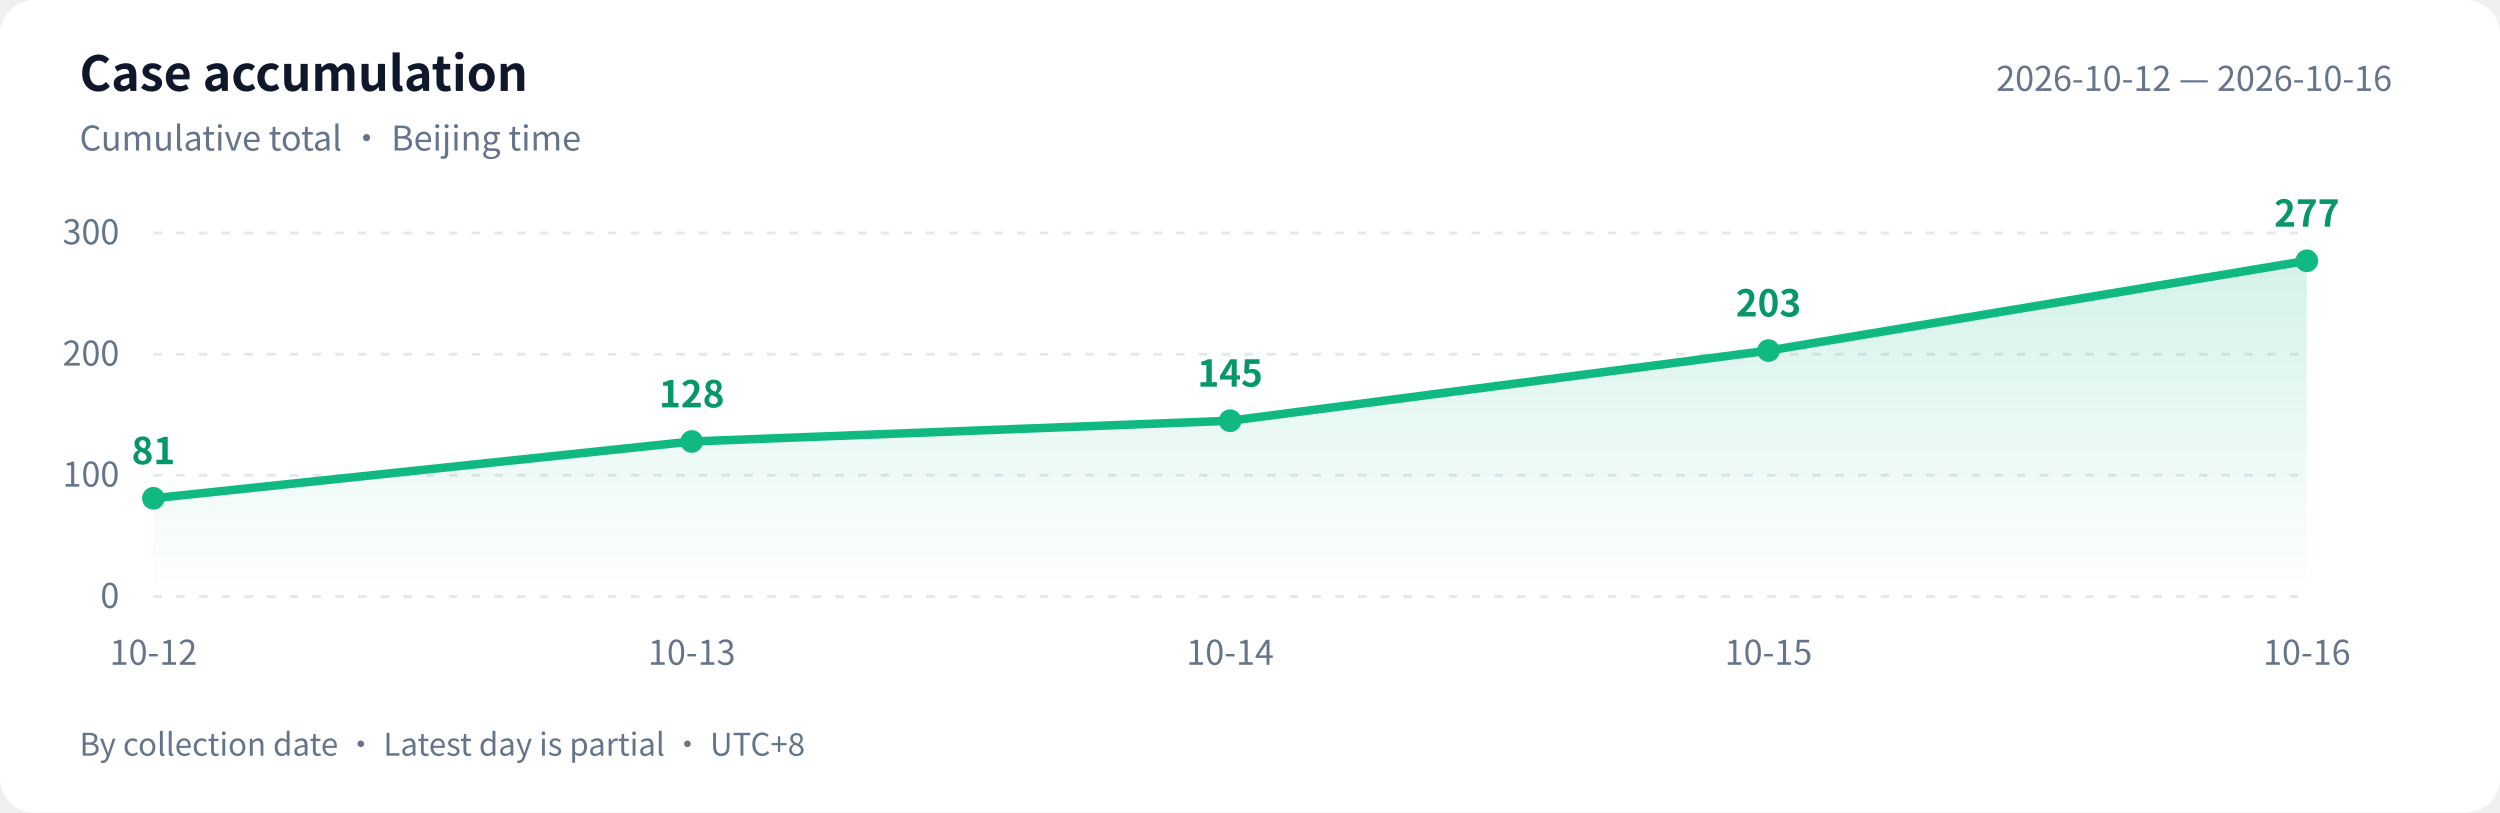
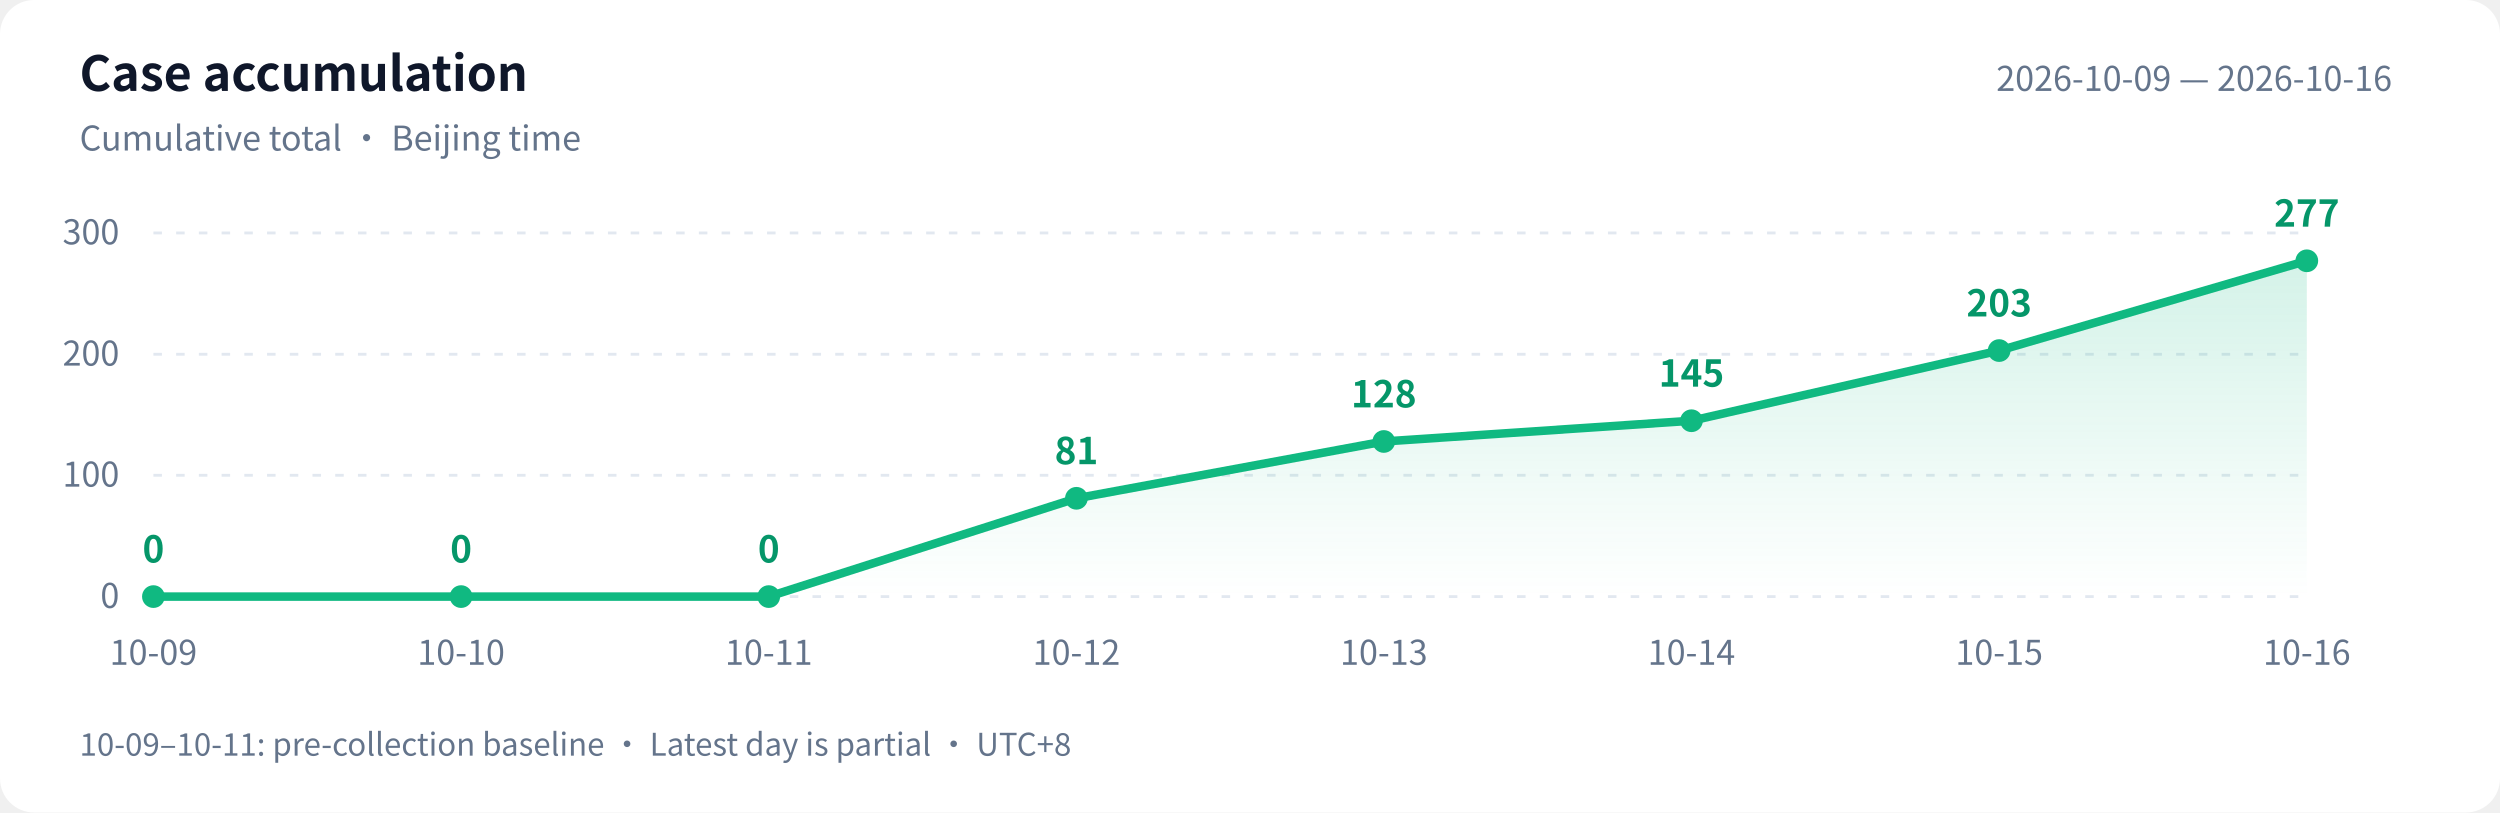
<svg xmlns="http://www.w3.org/2000/svg" width="880" height="286" viewBox="0 0 880 286" role="img" aria-labelledby="title desc">
  <defs>
    <linearGradient id="area" x1="0" y1="0" x2="0" y2="1">
      <stop offset="0" stop-color="#10b981" stop-opacity=".18" />
      <stop offset="1" stop-color="#10b981" stop-opacity="0" />
    </linearGradient>
  </defs>
  <style>text{font-family:-apple-system,BlinkMacSystemFont,"PingFang SC","Microsoft YaHei","WenQuanYi Zen Hei","Segoe UI","Noto Sans CJK SC",sans-serif;fill:#64748b;font-size:12px}.bg{fill:#fff}.heading{fill:#0f172a;font-size:17px;font-weight:600}.grid{stroke:#e2e8f0;stroke-dasharray:3 5}.value{fill:#059669;font-size:13px;font-weight:600}@media(prefers-color-scheme:dark){.bg{fill:#0d1117}text{fill:#8b949e}.heading{fill:#e6edf3}.grid{stroke:#30363d}.value{fill:#34d399}}</style>
  <rect class="bg" width="880" height="286" rx="12" />
  <text class="heading" x="28" y="32">Case accumulation</text>
  <text x="28" y="53">Cumulative total · Beijing time</text>
-   <text x="842" y="32" text-anchor="end">2026-10-12 — 2026-10-16</text>
+   <text x="842" y="32" text-anchor="end">2026-10-09 — 2026-10-16</text>
  <path class="grid" d="M 54 210.0 H 812" />
  <text x="42" y="214.0" text-anchor="end">0</text>
  <path class="grid" d="M 54 167.3 H 812" />
  <text x="42" y="171.3" text-anchor="end">100</text>
  <path class="grid" d="M 54 124.7 H 812" />
  <text x="42" y="128.7" text-anchor="end">200</text>
  <path class="grid" d="M 54 82.0 H 812" />
  <text x="42" y="86.0" text-anchor="end">300</text>
-   <path d="M 54 210 L 54.0 175.4 L 243.5 155.4 L 433.0 148.1 L 622.5 123.4 L 812.0 91.8 L 812.0 210 Z" fill="url(#area)" />
-   <polyline points="54.0,175.4 243.5,155.4 433.0,148.1 622.5,123.4 812.0,91.8" fill="none" stroke="#10b981" stroke-width="3" stroke-linejoin="round" stroke-linecap="round" />
-   <circle cx="54.0" cy="175.4" r="4" fill="#10b981" />
-   <text class="value" x="54.0" y="163.4" text-anchor="middle">81</text>
-   <text x="54.0" y="234" text-anchor="middle">10-12</text>
-   <circle cx="243.5" cy="155.4" r="4" fill="#10b981" />
-   <text class="value" x="243.5" y="143.4" text-anchor="middle">128</text>
-   <text x="243.5" y="234" text-anchor="middle">10-13</text>
-   <circle cx="433.0" cy="148.1" r="4" fill="#10b981" />
-   <text class="value" x="433.0" y="136.1" text-anchor="middle">145</text>
-   <text x="433.0" y="234" text-anchor="middle">10-14</text>
-   <circle cx="622.5" cy="123.4" r="4" fill="#10b981" />
-   <text class="value" x="622.5" y="111.4" text-anchor="middle">203</text>
-   <text x="622.5" y="234" text-anchor="middle">10-15</text>
+   <path d="M 54 210 L 54.0 210.0 L 162.3 210.0 L 270.6 210.0 L 378.9 175.4 L 487.1 155.4 L 595.4 148.1 L 703.7 123.4 L 812.0 91.8 L 812.0 210 Z" fill="url(#area)" />
+   <polyline points="54.0,210.0 162.3,210.0 270.6,210.0 378.9,175.4 487.1,155.4 595.4,148.1 703.7,123.4 812.0,91.8" fill="none" stroke="#10b981" stroke-width="3" stroke-linejoin="round" stroke-linecap="round" />
+   <circle cx="54.0" cy="210.0" r="4" fill="#10b981" />
+   <text class="value" x="54.0" y="198.0" text-anchor="middle">0</text>
+   <text x="54.0" y="234" text-anchor="middle">10-09</text>
+   <circle cx="162.3" cy="210.0" r="4" fill="#10b981" />
+   <text class="value" x="162.3" y="198.0" text-anchor="middle">0</text>
+   <text x="162.3" y="234" text-anchor="middle">10-10</text>
+   <circle cx="270.6" cy="210.0" r="4" fill="#10b981" />
+   <text class="value" x="270.6" y="198.0" text-anchor="middle">0</text>
+   <text x="270.6" y="234" text-anchor="middle">10-11</text>
+   <circle cx="378.9" cy="175.4" r="4" fill="#10b981" />
+   <text class="value" x="378.9" y="163.4" text-anchor="middle">81</text>
+   <text x="378.9" y="234" text-anchor="middle">10-12</text>
+   <circle cx="487.1" cy="155.4" r="4" fill="#10b981" />
+   <text class="value" x="487.1" y="143.4" text-anchor="middle">128</text>
+   <text x="487.1" y="234" text-anchor="middle">10-13</text>
+   <circle cx="595.4" cy="148.1" r="4" fill="#10b981" />
+   <text class="value" x="595.4" y="136.1" text-anchor="middle">145</text>
+   <text x="595.4" y="234" text-anchor="middle">10-14</text>
+   <circle cx="703.7" cy="123.4" r="4" fill="#10b981" />
+   <text class="value" x="703.7" y="111.4" text-anchor="middle">203</text>
+   <text x="703.7" y="234" text-anchor="middle">10-15</text>
  <circle cx="812.0" cy="91.8" r="4" fill="#10b981" />
  <text class="value" x="812.0" y="79.8" text-anchor="middle">277</text>
  <text x="812.0" y="234" text-anchor="middle">10-16</text>
-   <text x="28" y="266" style="font-size:11px">By collection date · Latest day is partial · UTC+8</text>
+   <text x="28" y="266" style="font-size:11px">10-09–10-11: pre-collection baseline · Latest day is partial · UTC+8</text>
</svg>
